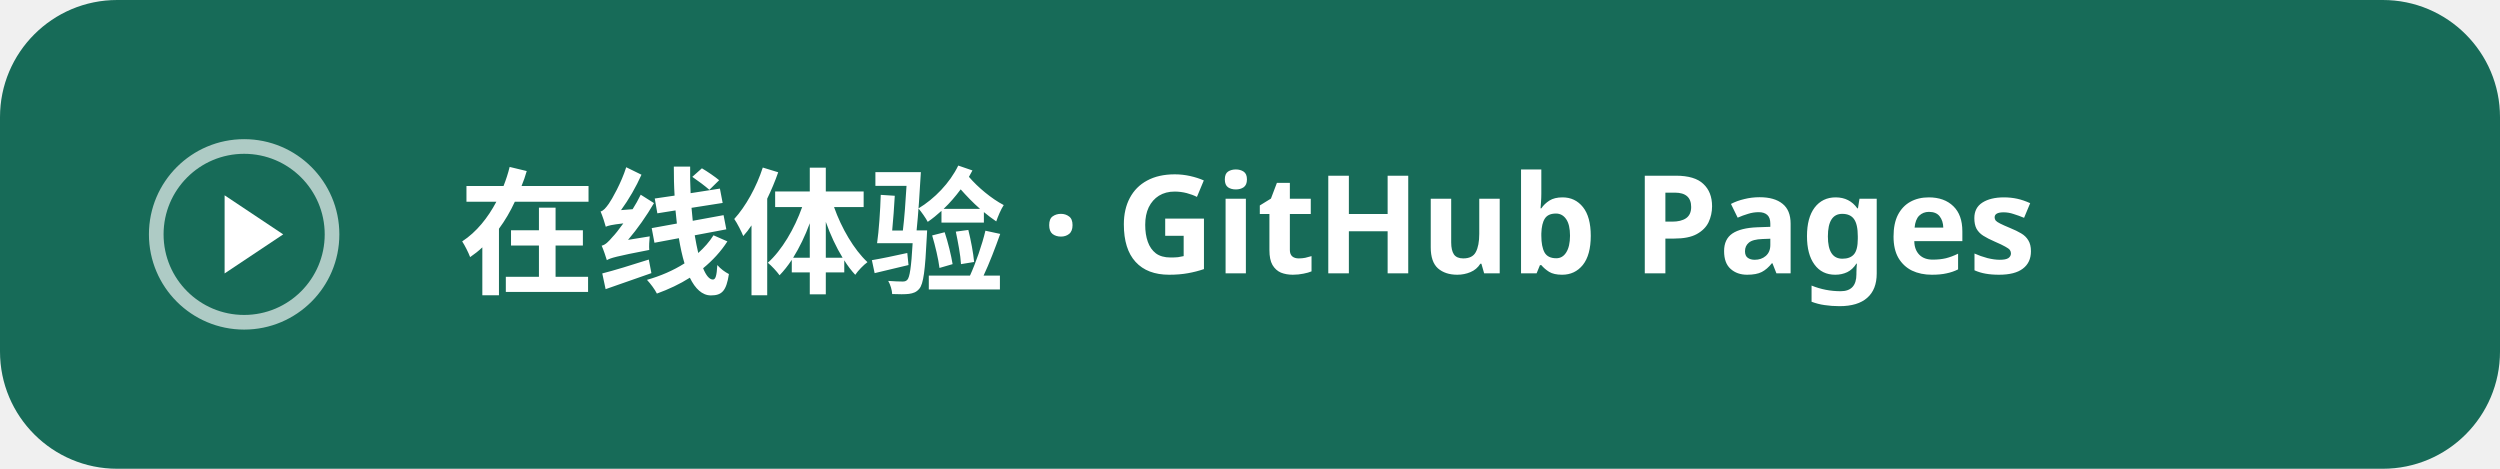
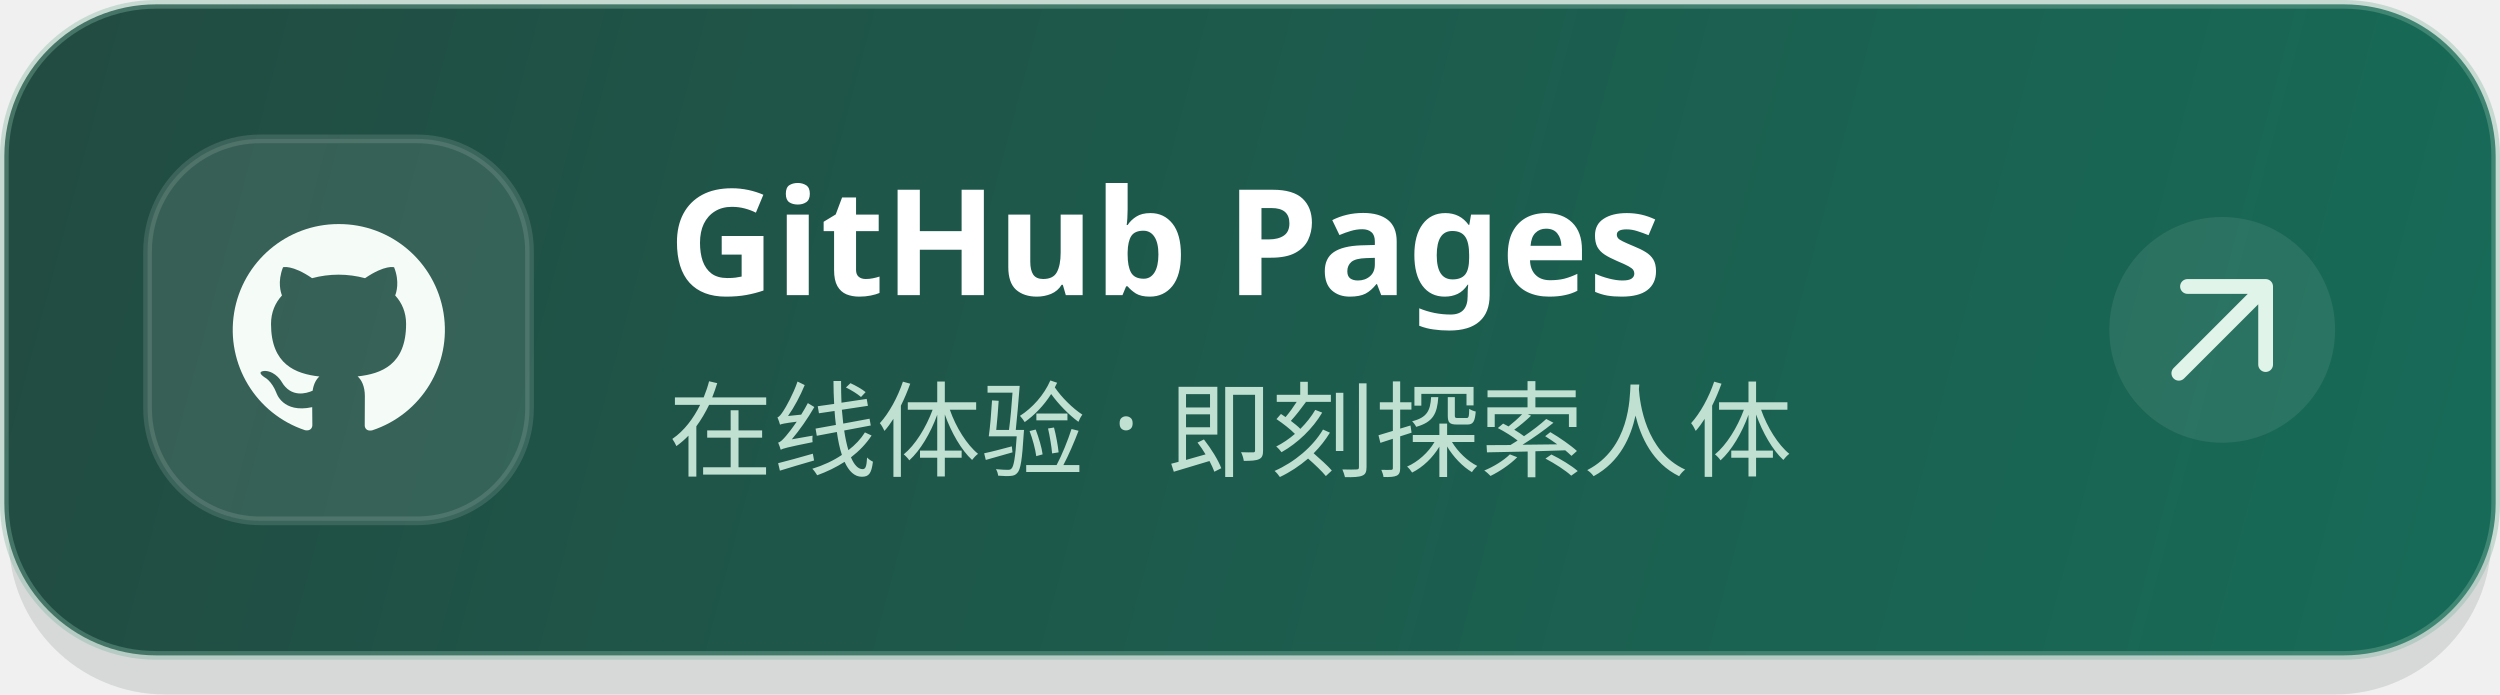
- <svg xmlns="http://www.w3.org/2000/svg" width="256" height="48" viewBox="0 0 256 48">
-   <rect width="256" height="48" rx="12" fill="#176b58" />
-   <circle cx="25" cy="24" r="9" fill="none" stroke="#fff" stroke-opacity=".65" stroke-width="1.5" />
-   <path d="m23 20 6 4-6 4z" fill="#fff" />
-   <text x="47" y="29" fill="#fff" font-family="Segoe UI,Microsoft YaHei,PingFang SC,sans-serif" font-size="14" font-weight="600">在线体验 · GitHub Pages</text>
+ <svg xmlns="http://www.w3.org/2000/svg" width="288" height="80" viewBox="0 0 288 80" role="img" aria-labelledby="title desc">
+   <defs>
+     <linearGradient id="background" x1="0" y1="0" x2="288" y2="76" gradientUnits="userSpaceOnUse">
+       <stop stop-color="#224b41" />
+       <stop offset="1" stop-color="#176b58" />
+     </linearGradient>
+   </defs>
+   <rect x="1" y="4" width="286" height="76" rx="18" fill="#102e25" opacity=".12" />
+   <rect x=".5" y=".5" width="287" height="75" rx="17.5" fill="url(#background)" stroke="#83b6a0" stroke-opacity=".38" />
+   <rect x="17" y="16" width="44" height="44" rx="13" fill="#fff" fill-opacity=".1" stroke="#fff" stroke-opacity=".12" />
+   <g transform="translate(26 25) scale(1.0833)" fill="#f5fcf8">
+     <path d="M12 .75a11.25 11.25 0 0 0-3.558 21.923c.563.103.773-.244.773-.543 0-.267-.01-.973-.016-1.91-3.14.682-3.803-1.513-3.803-1.513-.514-1.306-1.255-1.654-1.255-1.654-1.026-.702.078-.688.078-.688 1.135.08 1.733 1.165 1.733 1.165 1.009 1.729 2.647 1.229 3.293.94.103-.73.395-1.229.718-1.51-2.507-.285-5.143-1.254-5.143-5.588 0-1.234.442-2.243 1.165-3.033-.117-.286-.505-1.437.11-2.994 0 0 .95-.305 3.093 1.16a10.79 10.79 0 0 1 5.631 0c2.142-1.465 3.09-1.16 3.09-1.16.617 1.557.23 2.708.113 2.994.725.79 1.163 1.8 1.163 3.033 0 4.345-2.64 5.3-5.155 5.578.406.35.769 1.039.769 2.096 0 1.513-.014 2.734-.014 3.104 0 .3.203.65.779.54A11.25 11.25 0 0 0 12 .75Z" />
+   </g>
+   <g font-family="Segoe UI,Microsoft YaHei,PingFang SC,sans-serif">
+     <text x="77" y="34" fill="#fff" font-size="17" font-weight="600">GitHub Pages</text>
+     <text x="77" y="54" fill="#c0e0d1" font-size="12">在线体验 · 即刻探索人体</text>
+   </g>
+   <circle cx="256" cy="38" r="13" fill="#fff" fill-opacity=".08" />
+   <path d="m251 43 10-10m-9 0h9v9" fill="none" stroke="#e0f4e9" stroke-width="1.7" stroke-linecap="round" stroke-linejoin="round" />
</svg>
